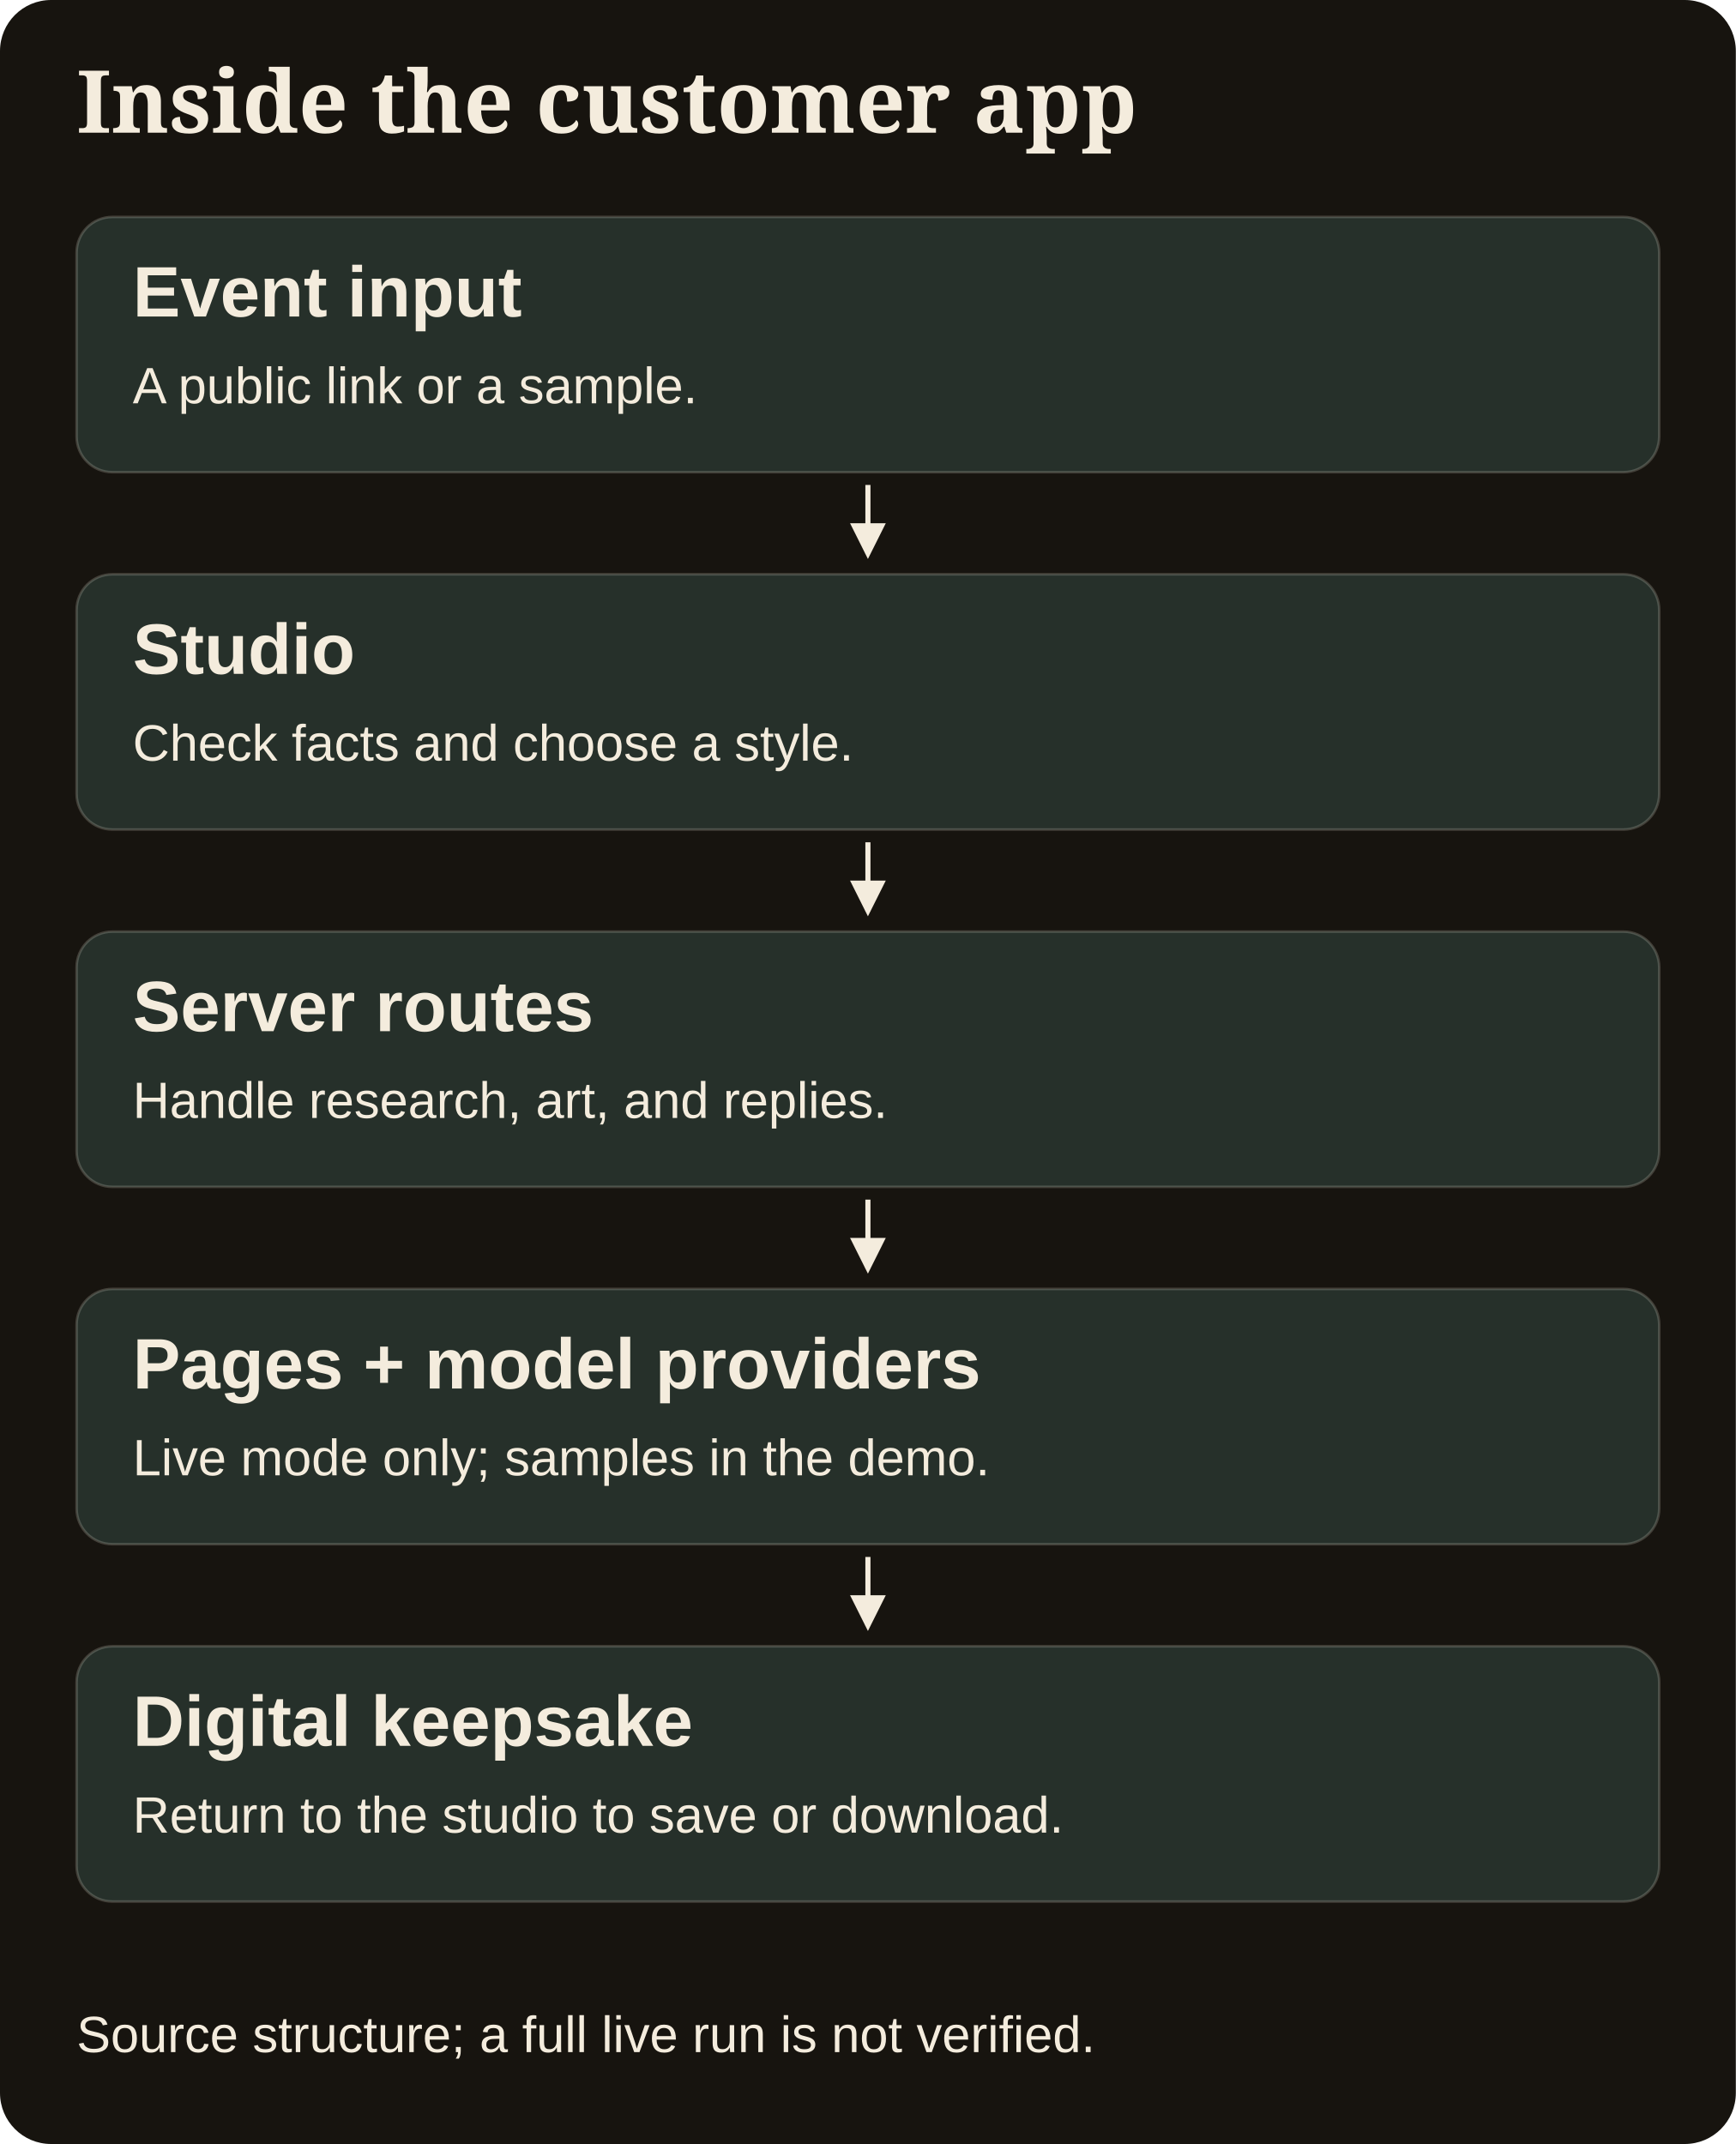
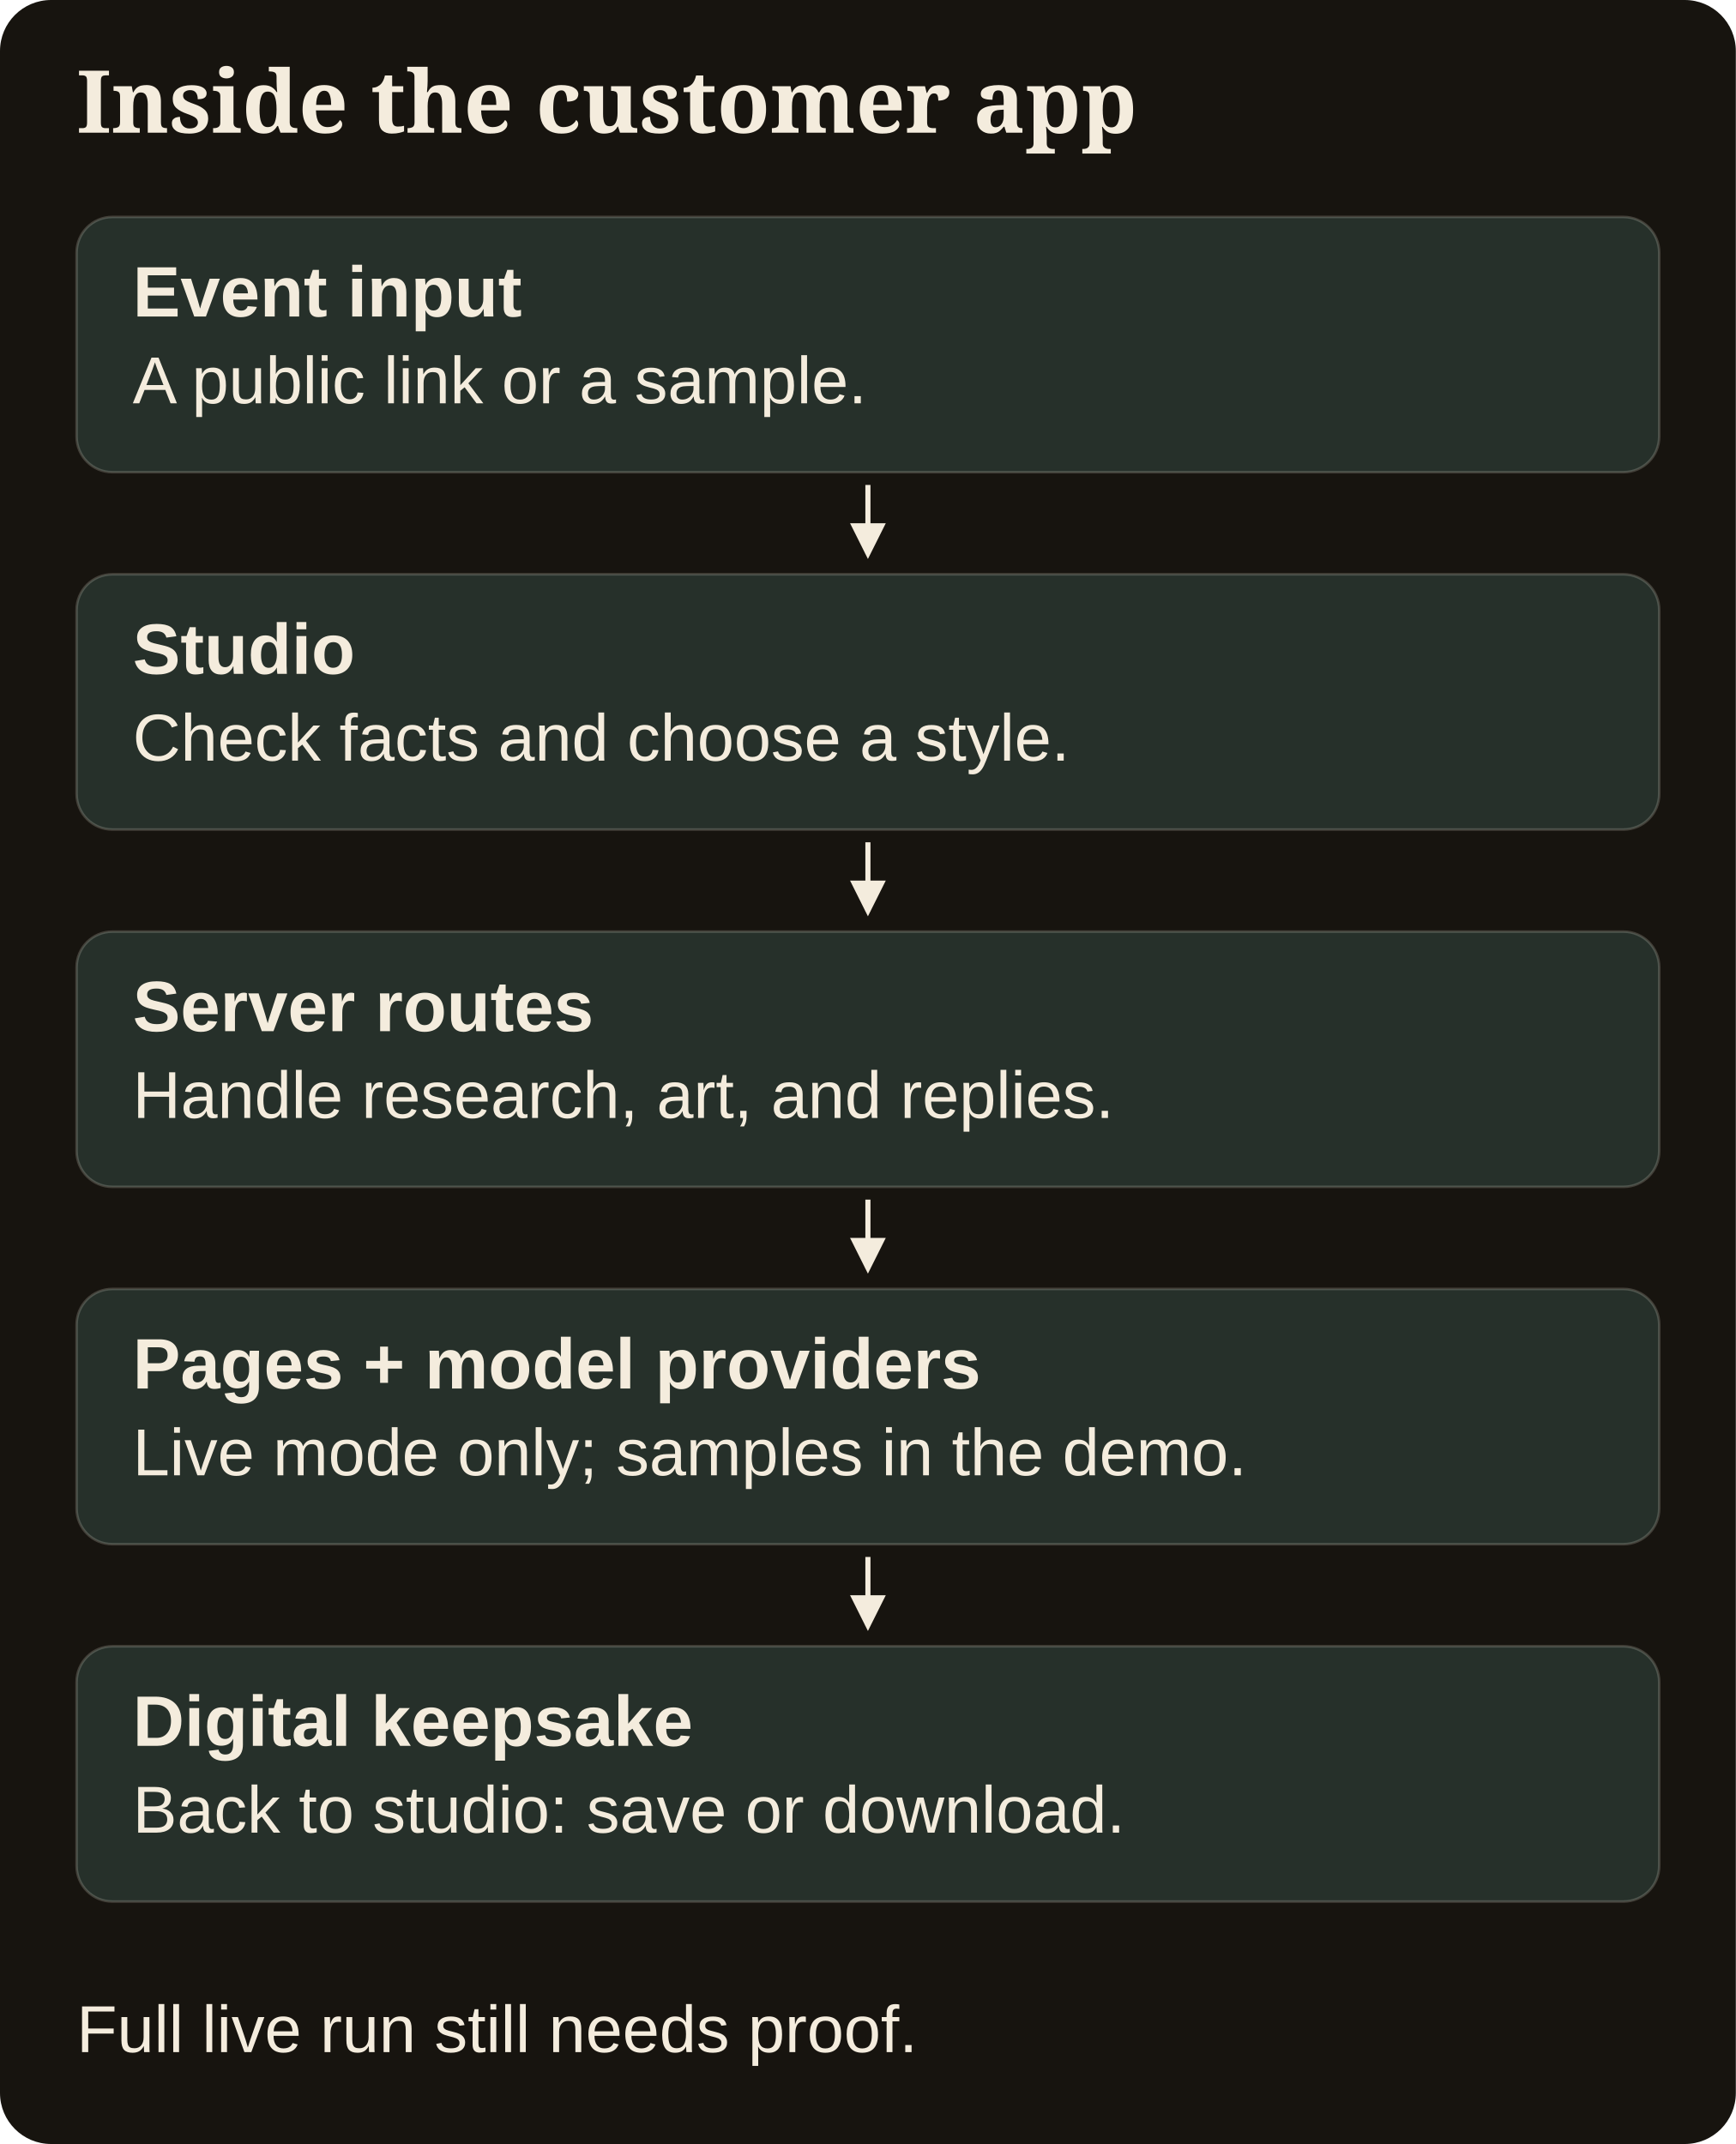
<svg xmlns="http://www.w3.org/2000/svg" viewBox="0 0 680 840" role="img" aria-labelledby="title">
  <rect width="680" height="840" rx="20" fill="#17140F" />
-   <style>text{font-family:'Inter Tight',Arial,sans-serif;fill:#F4ECDD}.title{font-family:Fraunces,Georgia,serif;font-size:34px;font-weight:600}.label{font-size:28px;font-weight:600}.note{font-size:20px}</style>
+   <style>text{font-family:'Inter Tight',Arial,sans-serif;fill:#F4ECDD}.title{font-family:Fraunces,Georgia,serif;font-size:34px;font-weight:600}.label{font-size:28px;font-weight:600}.note{font-size:26px}</style>
  <defs>
    <marker id="arrow" markerWidth="7" markerHeight="7" refX="6" refY="3.5" orient="auto">
      <path d="M0 0L7 3.5L0 7" fill="#F4ECDD" />
    </marker>
  </defs>
  <text x="30" y="52" class="title">Inside the customer app</text>
  <rect x="30" y="85" width="620" height="100" rx="14" fill="#26302A" stroke="#F4ECDD" stroke-opacity=".2" />
  <text x="52" y="124" class="label">Event input</text>
  <text x="52" y="158" class="note">A public link or a sample.</text>
  <path d="M340 190v27" stroke="#F4ECDD" stroke-width="2" marker-end="url(#arrow)" />
  <rect x="30" y="225" width="620" height="100" rx="14" fill="#26302A" stroke="#F4ECDD" stroke-opacity=".2" />
  <text x="52" y="264" class="label">Studio</text>
  <text x="52" y="298" class="note">Check facts and choose a style.</text>
  <path d="M340 330v27" stroke="#F4ECDD" stroke-width="2" marker-end="url(#arrow)" />
  <rect x="30" y="365" width="620" height="100" rx="14" fill="#26302A" stroke="#F4ECDD" stroke-opacity=".2" />
  <text x="52" y="404" class="label">Server routes</text>
  <text x="52" y="438" class="note">Handle research, art, and replies.</text>
  <path d="M340 470v27" stroke="#F4ECDD" stroke-width="2" marker-end="url(#arrow)" />
  <rect x="30" y="505" width="620" height="100" rx="14" fill="#26302A" stroke="#F4ECDD" stroke-opacity=".2" />
  <text x="52" y="544" class="label">Pages + model providers</text>
  <text x="52" y="578" class="note">Live mode only; samples in the demo.</text>
  <path d="M340 610v27" stroke="#F4ECDD" stroke-width="2" marker-end="url(#arrow)" />
  <rect x="30" y="645" width="620" height="100" rx="14" fill="#26302A" stroke="#F4ECDD" stroke-opacity=".2" />
  <text x="52" y="684" class="label">Digital keepsake</text>
-   <text x="52" y="718" class="note">Return to the studio to save or download.</text>
-   <text x="30" y="804" class="note">Source structure; a full live run is not verified.</text>
+   <text x="52" y="718" class="note">Back to studio: save or download.</text>
+   <text x="30" y="804" class="note">Full live run still needs proof.</text>
</svg>
